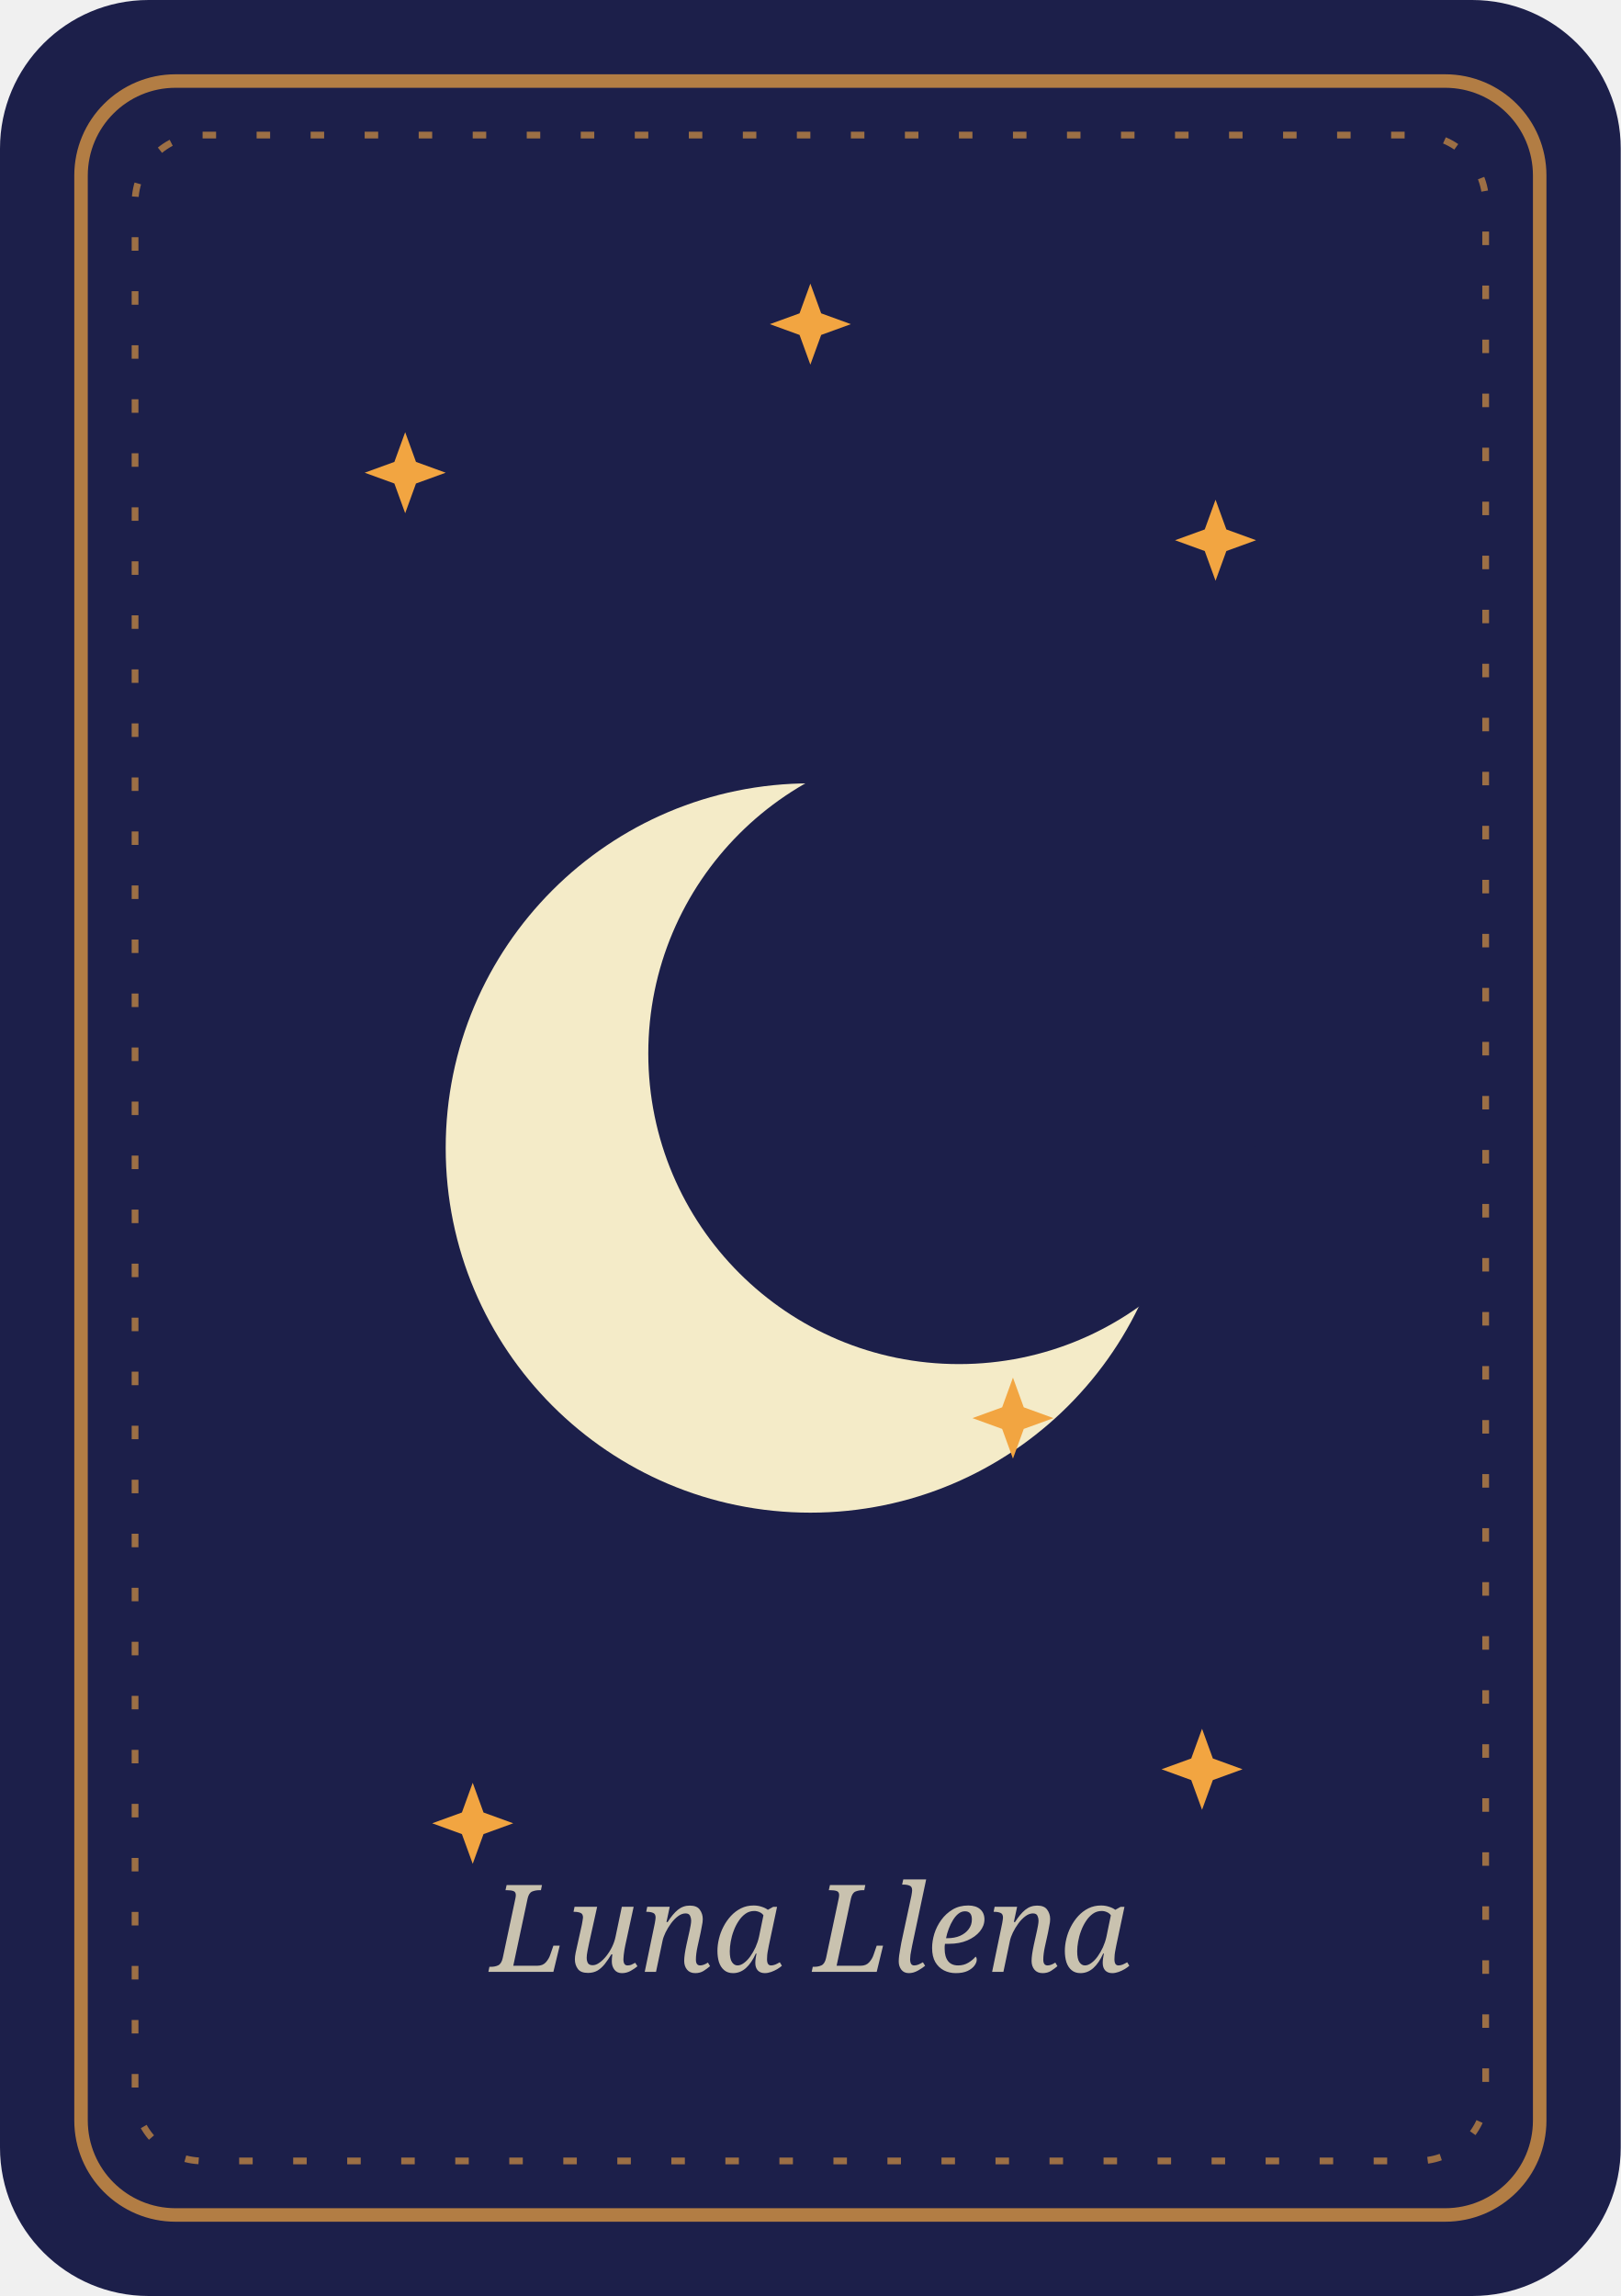
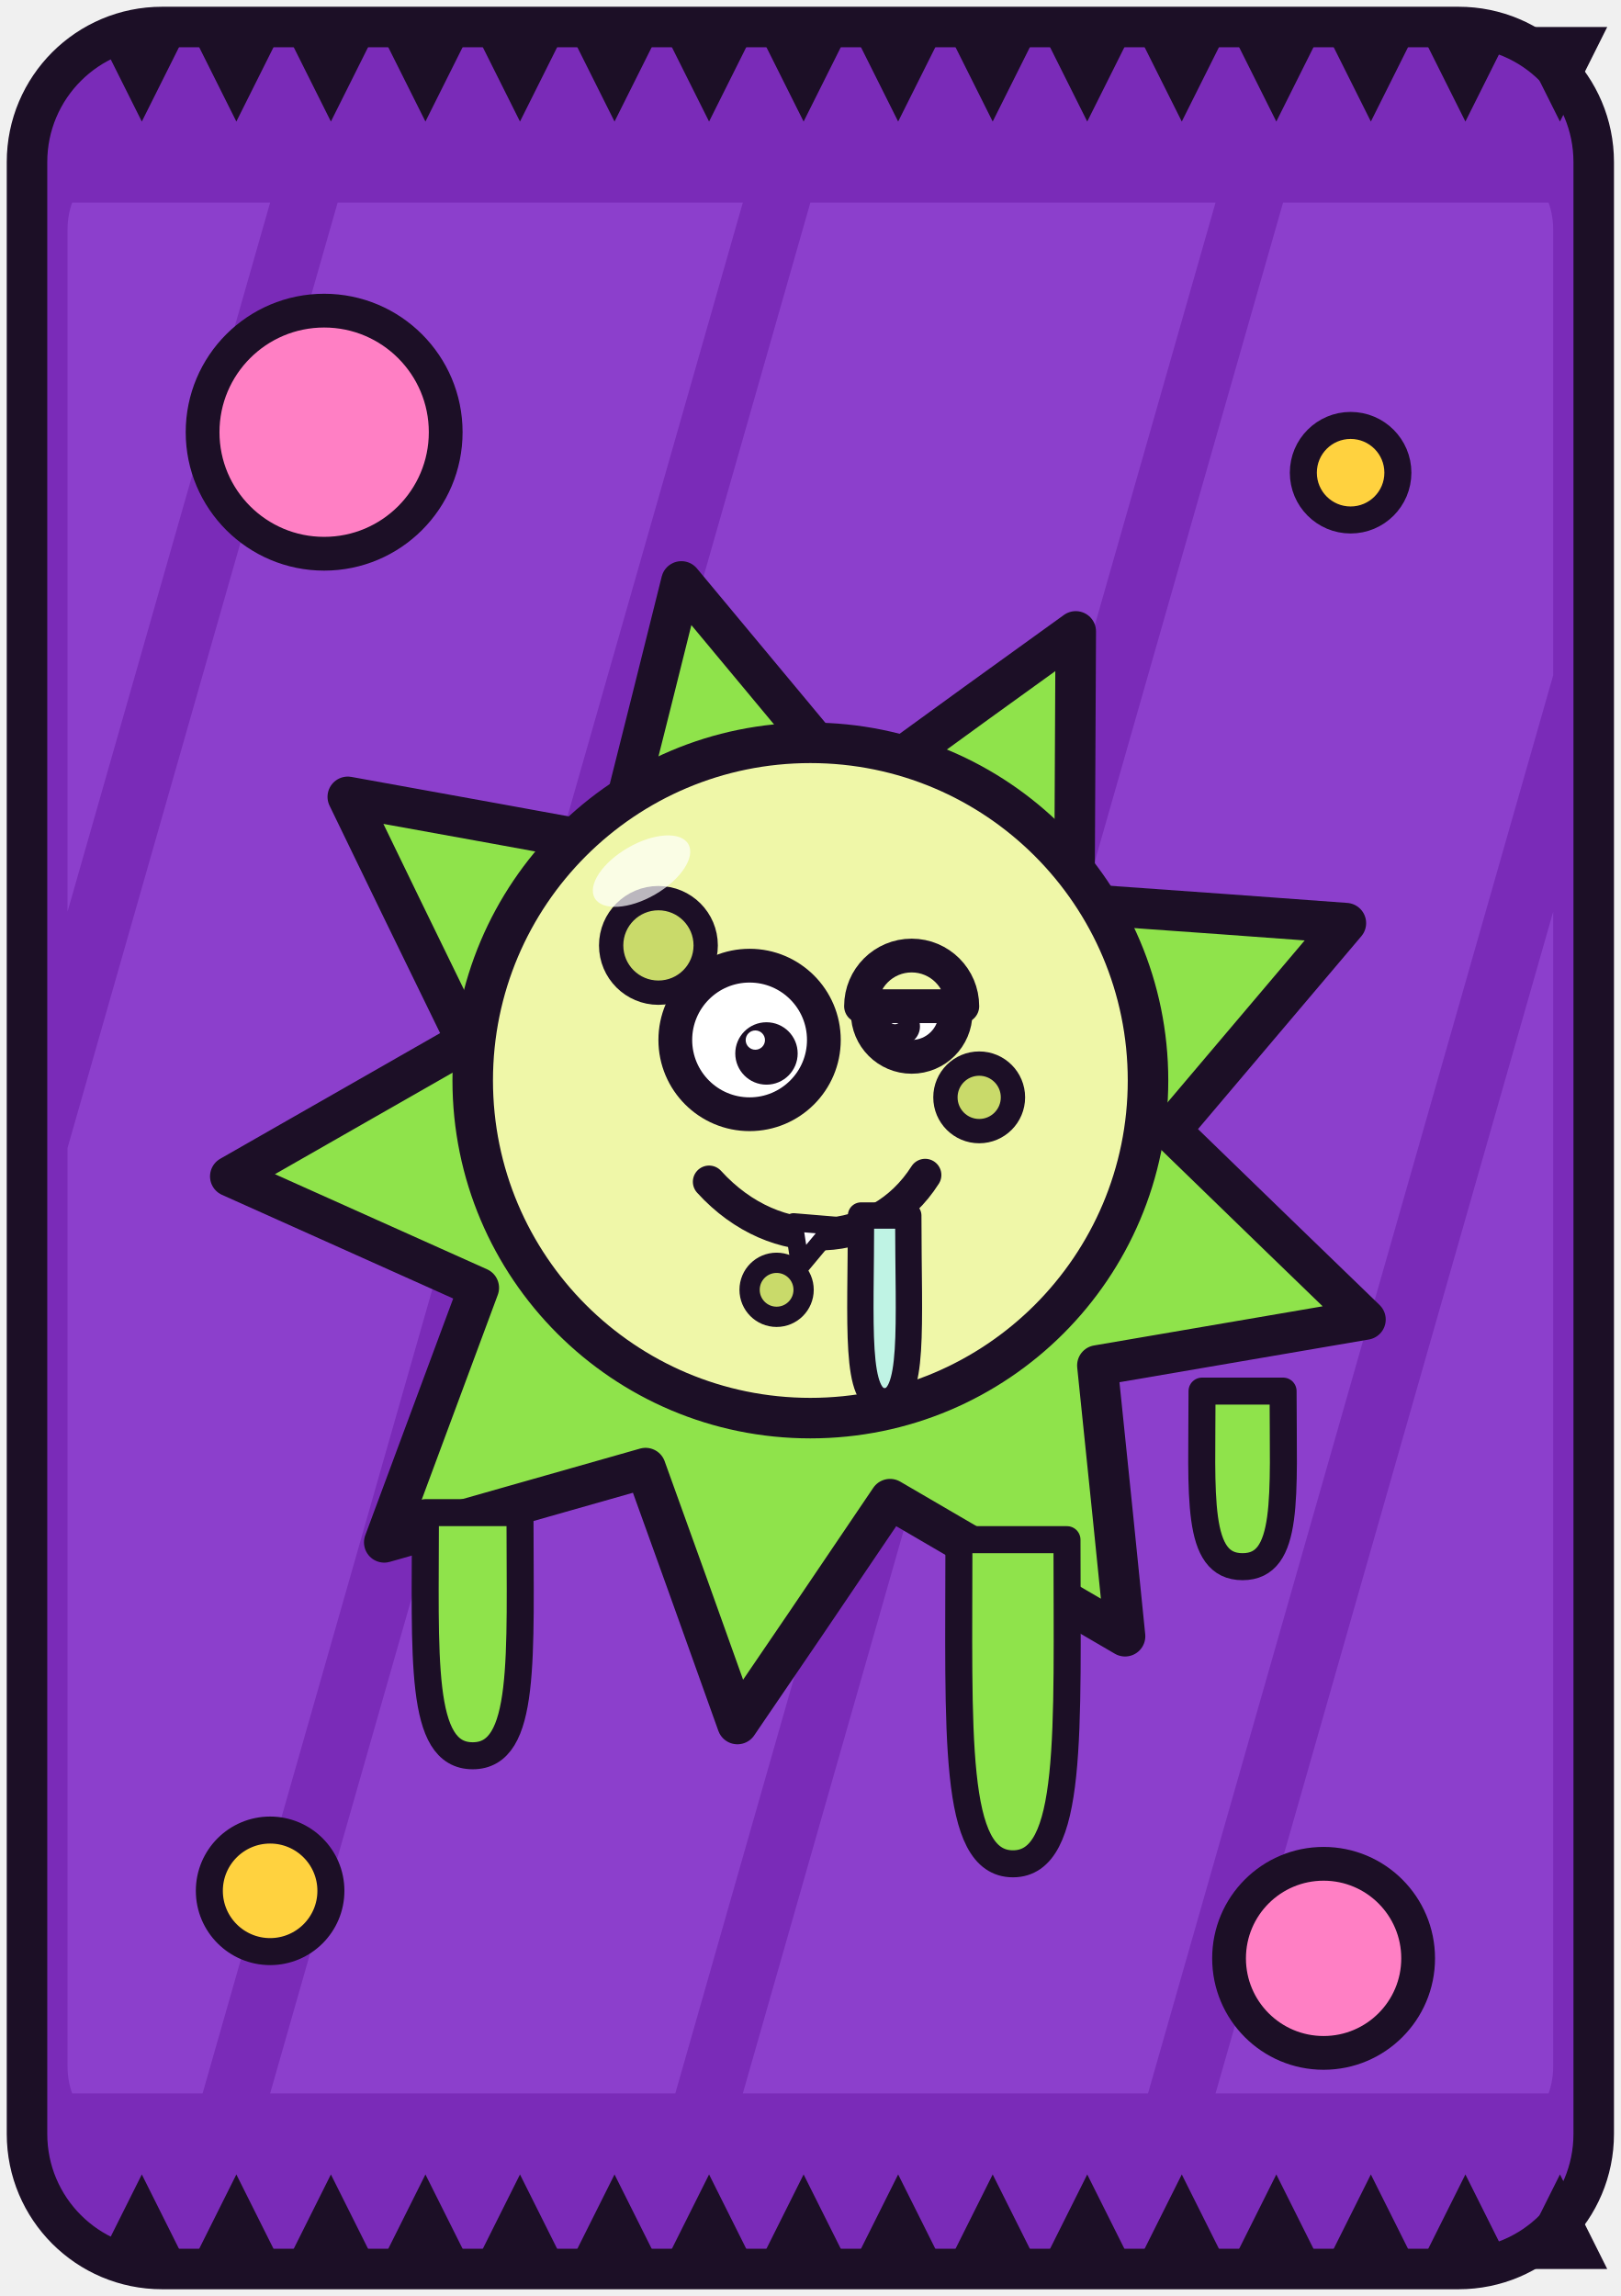
- <svg xmlns="http://www.w3.org/2000/svg" viewBox="0 0 240 340">
-   <rect width="240" height="340" rx="22" fill="#1C1F4A" />
-   <rect x="12" y="12" width="216" height="316" rx="14" fill="none" stroke="#F2A541" stroke-width="2" opacity=".7" />
-   <rect x="20" y="20" width="200" height="300" rx="10" fill="none" stroke="#F2A541" stroke-width="1" stroke-dasharray="2 6" opacity=".6" />
-   <circle cx="120" cy="170" r="54" fill="#F4EBC8" />
-   <circle cx="142" cy="156" r="46" fill="#1C1F4A" />
-   <path d="M60 64 L61.6 68.4 L66 70 L61.6 71.6 L60 76 L58.4 71.6 L54 70 L58.4 68.4Z" fill="#F2A541" />
-   <path d="M180 74 L181.6 78.4 L186 80 L181.6 81.6 L180 86 L178.4 81.6 L174 80 L178.4 78.4Z" fill="#F2A541" />
-   <path d="M70 264 L71.6 268.4 L76 270 L71.6 271.6 L70 276 L68.4 271.6 L64 270 L68.4 268.4Z" fill="#F2A541" />
-   <path d="M178 256 L179.6 260.4 L184 262 L179.6 263.6 L178 268 L176.4 263.6 L172 262 L176.4 260.4Z" fill="#F2A541" />
-   <path d="M150 204 L151.6 208.4 L156 210 L151.6 211.6 L150 216 L148.4 211.6 L144 210 L148.4 208.4Z" fill="#F2A541" />
-   <path d="M120 42 L121.6 46.4 L126 48 L121.6 49.6 L120 54 L118.4 49.6 L114 48 L118.4 46.4Z" fill="#F2A541" />
-   <text x="120" y="292" text-anchor="middle" font-family="Georgia, serif" font-style="italic" font-size="18" fill="#F4EBC8" opacity=".8">Luna Llena</text>
+ <svg xmlns="http://www.w3.org/2000/svg" viewBox="0 0 240 340" stroke-linejoin="round" stroke-linecap="round">
+   <rect x="4" y="4" width="232" height="332" rx="20" fill="#7A2BB8" stroke="#1C0F26" stroke-width="6" />
+   <clipPath id="k">
+     <rect x="10" y="22" width="220" height="296" rx="12" />
+   </clipPath>
+   <g clip-path="url(#k)">
+     <path d="M-20 30 l60 0 l-80 280 l-60 0Z" fill="#8C3FCC" />
+     <path d="M50 30 l60 0 l-80 280 l-60 0Z" fill="#8C3FCC" />
+     <path d="M120 30 l60 0 l-80 280 l-60 0Z" fill="#8C3FCC" />
+     <path d="M190 30 l60 0 l-80 280 l-60 0Z" fill="#8C3FCC" />
+     <path d="M260 30 l60 0 l-80 280 l-60 0Z" fill="#8C3FCC" />
+   </g>
+   <path d="M202.2 195.4 Q178.3 199.5 162.5 202.2 Q165.0 226.3 166.6 242.3 Q145.7 230.1 131.8 222.0 Q118.3 242.0 109.2 255.3 Q101.1 232.6 95.6 217.4 Q72.4 224.0 56.9 228.4 Q65.3 205.8 70.9 190.7 Q48.8 180.8 34.1 174.2 Q55.1 162.2 69.1 154.2 Q58.5 132.5 51.5 118.0 Q75.3 122.3 91.1 125.2 Q97.0 101.8 100.9 86.1 Q116.4 104.7 126.7 117.1 Q146.2 102.9 159.3 93.5 Q159.2 117.7 159.1 133.8 Q183.2 135.5 199.3 136.7 Q183.7 155.1 173.3 167.4 Q190.6 184.2 202.2 195.4Z" fill="#8FE34B" stroke="#1C0F26" stroke-width="6" />
+   <circle cx="120" cy="160" r="50" fill="#EFF7A8" stroke="#1C0F26" stroke-width="6" />
+   <circle cx="97.5" cy="140.0" r="7" fill="#C9DA6A" stroke="#1C0F26" stroke-width="3.6" />
+   <circle cx="145.0" cy="162.5" r="5.0" fill="#C9DA6A" stroke="#1C0F26" stroke-width="3.6" />
+   <circle cx="115.0" cy="191.0" r="4.0" fill="#C9DA6A" stroke="#1C0F26" stroke-width="3.0" />
+   <circle cx="111.0" cy="154.0" r="11.0" fill="#fff" stroke="#1C0F26" stroke-width="5" />
+   <circle cx="113.5" cy="156.0" r="4.62" fill="#1C0F26" />
+   <circle cx="111.85" cy="154.02" r="1.43" fill="#fff" />
+   <circle cx="135.0" cy="150.0" r="6.5" fill="#fff" stroke="#1C0F26" stroke-width="5" />
+   <circle cx="133.5" cy="152.0" r="2.73" fill="#1C0F26" />
+   <circle cx="132.525" cy="150.83" r="0.845" fill="#fff" />
+   <path d="M127.5 149.0 A7.5 7.5 0 0 1 142.5 149.0Z" fill="#EFF7A8" stroke="#1C0F26" stroke-width="5" />
+   <path d="M105.0 175.0 C115.0 186.0 130.0 185.0 137.0 174.0" fill="none" stroke="#1C0F26" stroke-width="4.8" />
+   <path d="M117.5 181.0 l1.0 6.5 l5.0 -6.0Z" fill="#fff" stroke="#1C0F26" stroke-width="2.7" />
+   <path d="M127.5 180.0 C127.5 196.5 126.5 207.5 131.0 207.5 C135.5 207.5 134.5 196.5 134.5 180.0Z" fill="#BFF3E4" stroke="#1C0F26" stroke-width="3.9" />
+   <ellipse cx="95.0" cy="129.0" rx="8.0" ry="4.0" fill="#fff" opacity=".7" transform="rotate(-30 95.0 129.0)" />
+   <path d="M63.0 224 C63.0 245.6 62.0 260 70 260 C78.0 260 77.0 245.6 77.0 224Z" fill="#8FE34B" stroke="#1C0F26" stroke-width="4" />
+   <path d="M142.0 228 C142.0 256.8 141.0 276 150 276 C159.0 276 158.0 256.8 158.0 228Z" fill="#8FE34B" stroke="#1C0F26" stroke-width="4" />
+   <path d="M178.0 206 C178.0 221.6 177.0 232 184 232 C191.0 232 190.0 221.6 190.0 206Z" fill="#8FE34B" stroke="#1C0F26" stroke-width="4" />
+   <circle cx="48" cy="64" r="18" fill="#FF7FC4" stroke="#1C0F26" stroke-width="5" />
+   <circle cx="196" cy="290" r="14" fill="#FF7FC4" stroke="#1C0F26" stroke-width="5" />
+   <circle cx="40" cy="280" r="9" fill="#FFD23F" stroke="#1C0F26" stroke-width="4" />
+   <circle cx="200" cy="70" r="7" fill="#FFD23F" stroke="#1C0F26" stroke-width="4" />
+   <path d="M14 4 l7 14 l7 -14Z" fill="#1C0F26" />
+   <path d="M28 4 l7 14 l7 -14Z" fill="#1C0F26" />
+   <path d="M42 4 l7 14 l7 -14Z" fill="#1C0F26" />
+   <path d="M56 4 l7 14 l7 -14Z" fill="#1C0F26" />
+   <path d="M70 4 l7 14 l7 -14Z" fill="#1C0F26" />
+   <path d="M84 4 l7 14 l7 -14Z" fill="#1C0F26" />
+   <path d="M98 4 l7 14 l7 -14Z" fill="#1C0F26" />
+   <path d="M112 4 l7 14 l7 -14Z" fill="#1C0F26" />
+   <path d="M126 4 l7 14 l7 -14Z" fill="#1C0F26" />
+   <path d="M140 4 l7 14 l7 -14Z" fill="#1C0F26" />
+   <path d="M154 4 l7 14 l7 -14Z" fill="#1C0F26" />
+   <path d="M168 4 l7 14 l7 -14Z" fill="#1C0F26" />
+   <path d="M182 4 l7 14 l7 -14Z" fill="#1C0F26" />
+   <path d="M196 4 l7 14 l7 -14Z" fill="#1C0F26" />
+   <path d="M210 4 l7 14 l7 -14Z" fill="#1C0F26" />
+   <path d="M224 4 l7 14 l7 -14Z" fill="#1C0F26" />
+   <path d="M14 336 l7 -14 l7 14Z" fill="#1C0F26" />
+   <path d="M28 336 l7 -14 l7 14Z" fill="#1C0F26" />
+   <path d="M42 336 l7 -14 l7 14Z" fill="#1C0F26" />
+   <path d="M56 336 l7 -14 l7 14Z" fill="#1C0F26" />
+   <path d="M70 336 l7 -14 l7 14Z" fill="#1C0F26" />
+   <path d="M84 336 l7 -14 l7 14Z" fill="#1C0F26" />
+   <path d="M98 336 l7 -14 l7 14Z" fill="#1C0F26" />
+   <path d="M112 336 l7 -14 l7 14Z" fill="#1C0F26" />
+   <path d="M126 336 l7 -14 l7 14Z" fill="#1C0F26" />
+   <path d="M140 336 l7 -14 l7 14Z" fill="#1C0F26" />
+   <path d="M154 336 l7 -14 l7 14Z" fill="#1C0F26" />
+   <path d="M168 336 l7 -14 l7 14Z" fill="#1C0F26" />
+   <path d="M182 336 l7 -14 l7 14Z" fill="#1C0F26" />
+   <path d="M196 336 l7 -14 l7 14Z" fill="#1C0F26" />
+   <path d="M210 336 l7 -14 l7 14Z" fill="#1C0F26" />
+   <path d="M224 336 l7 -14 l7 14Z" fill="#1C0F26" />
</svg>
